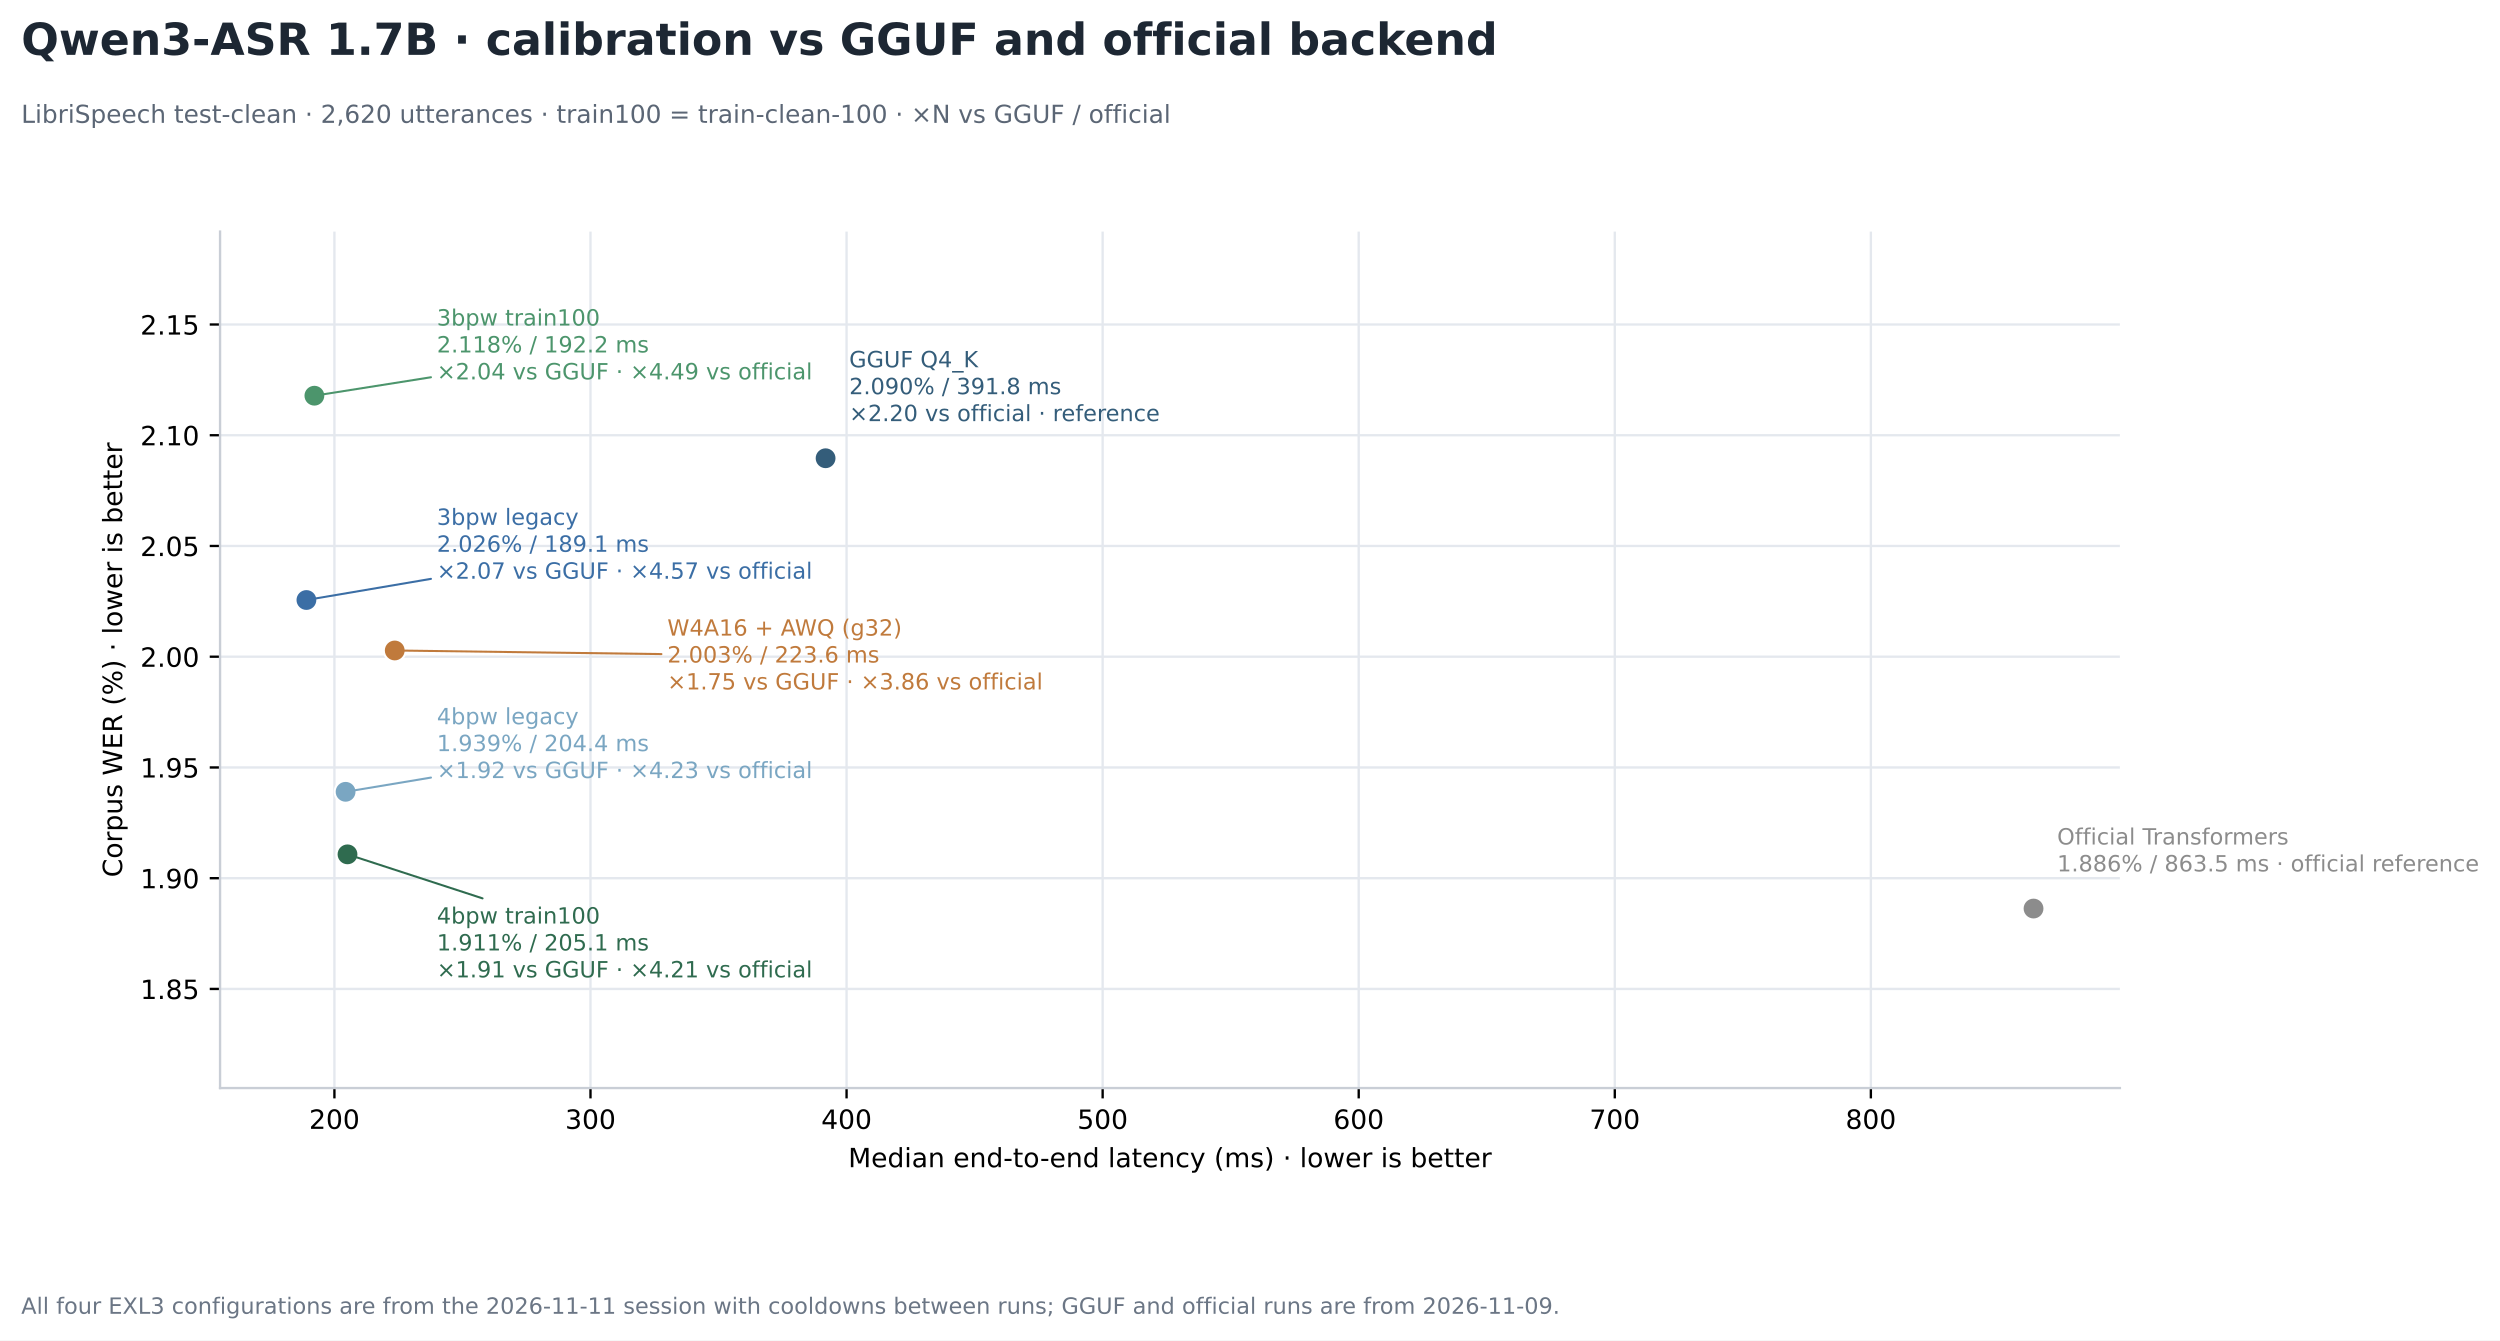
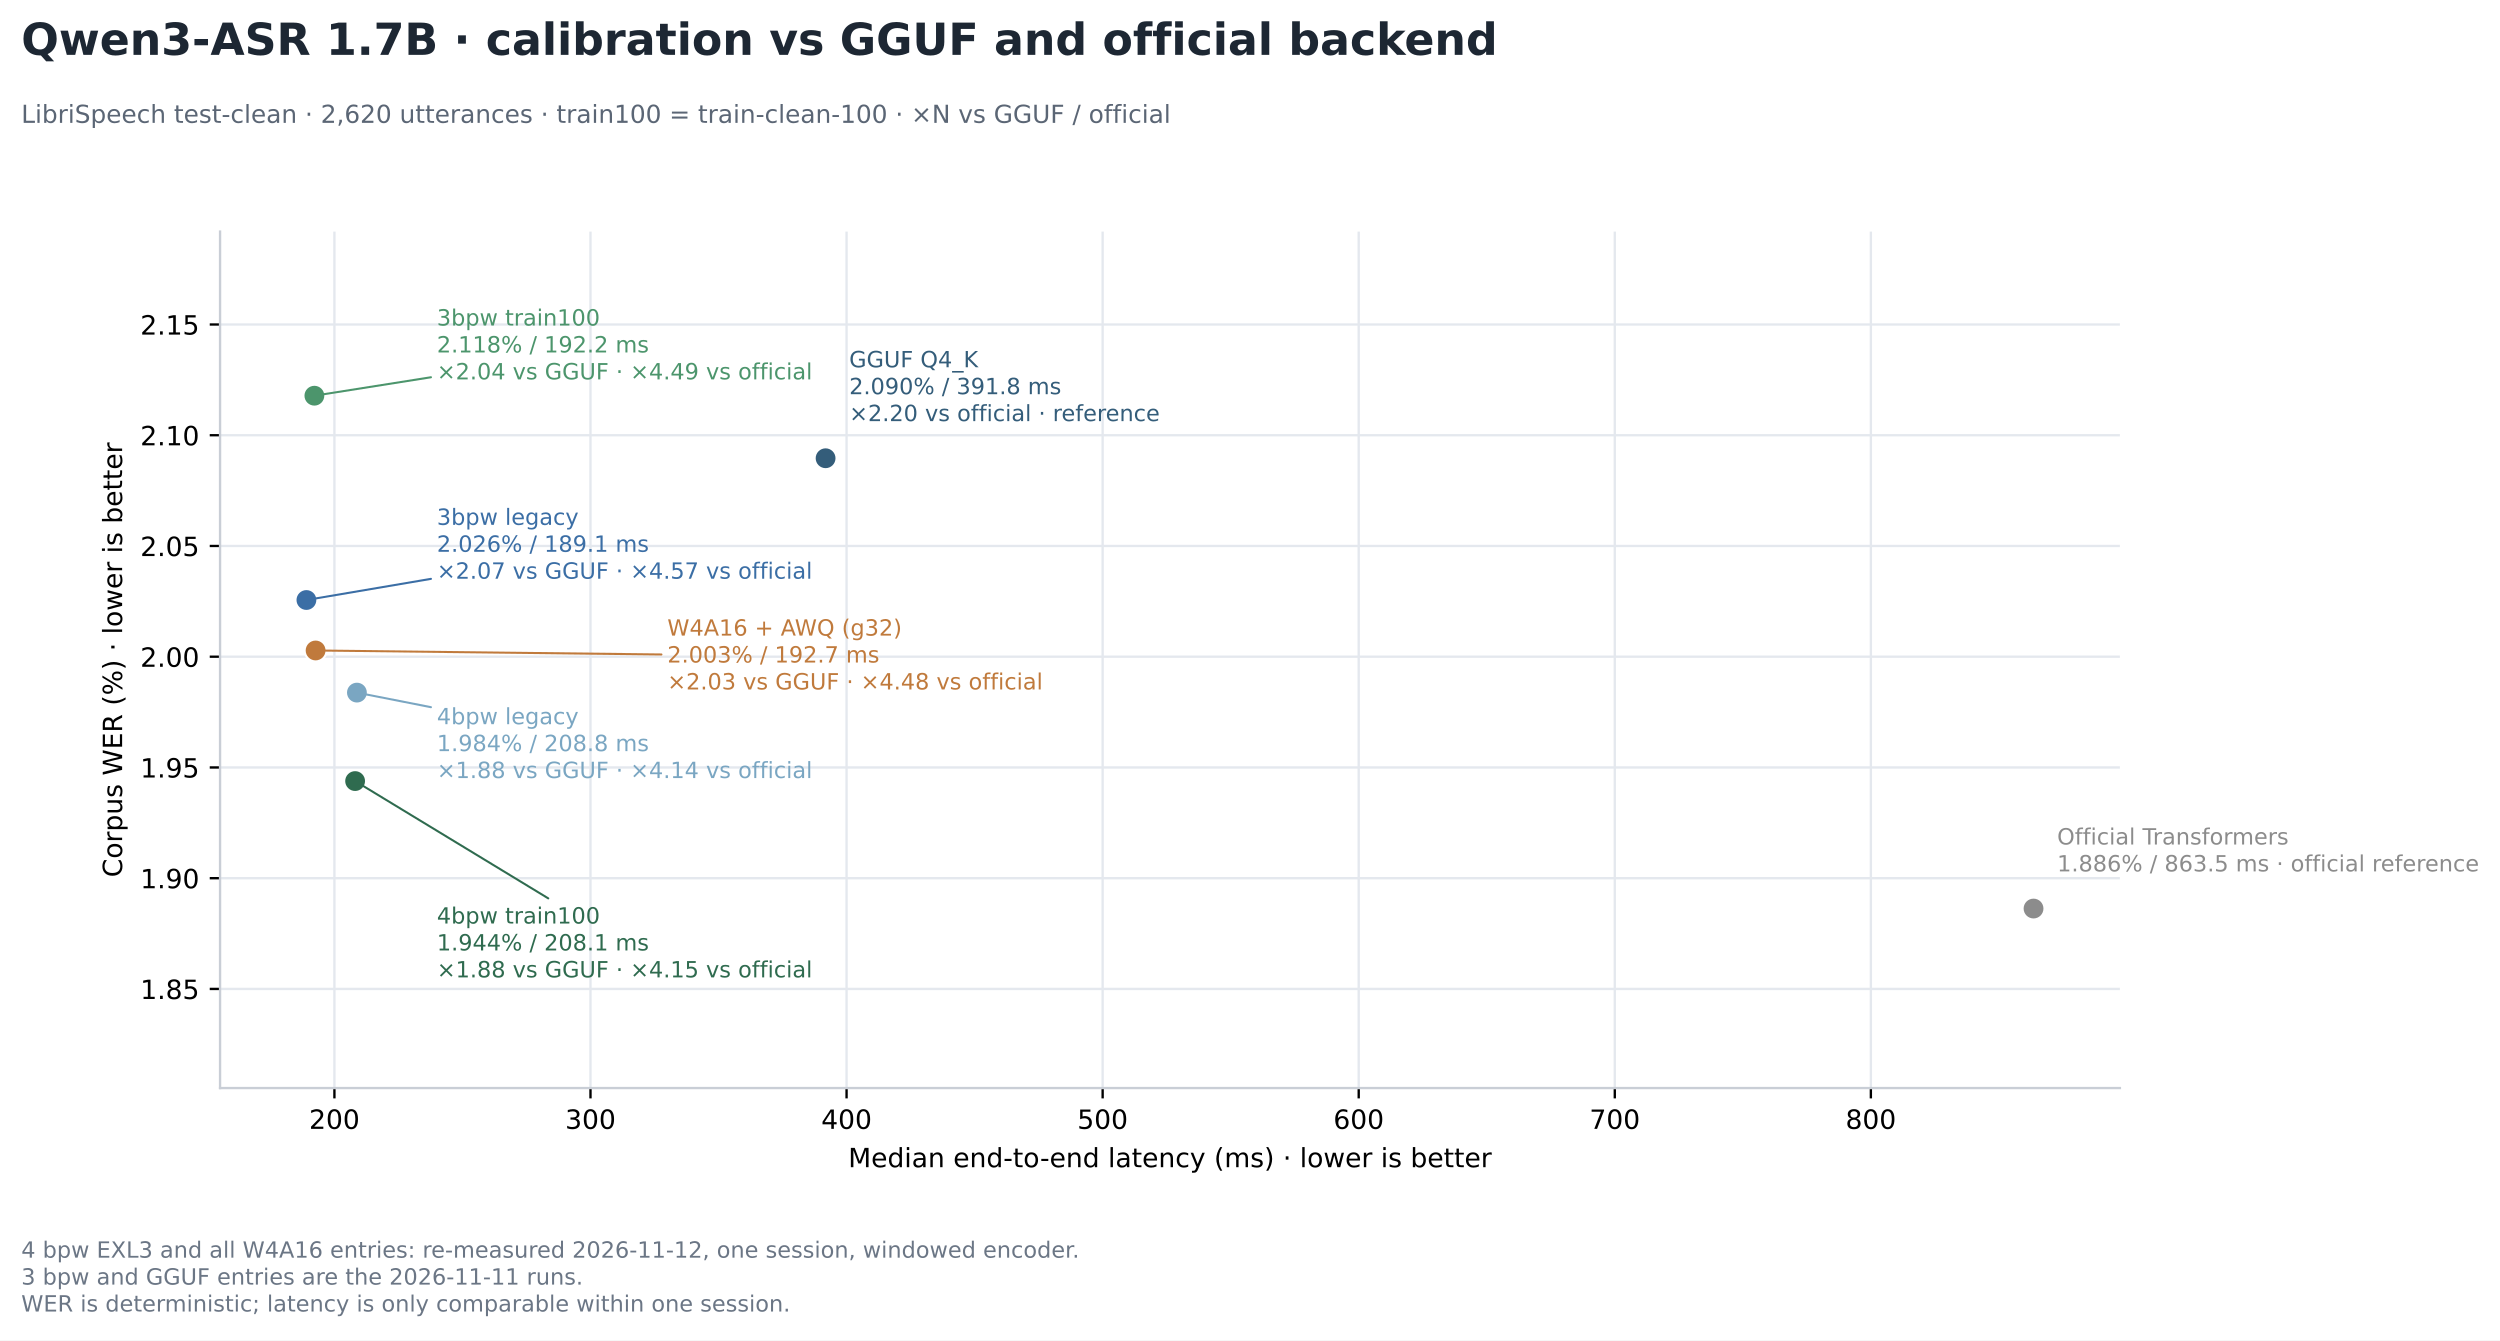
<svg xmlns="http://www.w3.org/2000/svg" xmlns:xlink="http://www.w3.org/1999/xlink" width="847.402pt" height="454.342pt" viewBox="0 0 847.402 454.342" version="1.1">
  <defs>
    <style type="text/css">*{stroke-linejoin: round; stroke-linecap: butt}</style>
  </defs>
  <g id="figure_1">
    <g id="patch_1">
      <path d="M 0 454.342 L 847.402 454.342 L 847.402 0 L 0 0 z " style="fill: #ffffff" />
    </g>
    <g id="axes_1">
      <g id="patch_2">
        <path d="M 74.592 368.806 L 718.56 368.806 L 718.56 78.502 L 74.592 78.502 z " style="fill: #ffffff" />
      </g>
      <g id="matplotlib.axis_1">
        <g id="xtick_1">
          <g id="line2d_1">
-             <path d="M 113.355 368.806 L 113.355 78.502 " clip-path="url(#p4ff00995fa)" style="fill: none; stroke: #e4e8ee; stroke-width: 0.8; stroke-linecap: square" />
+             <path d="M 113.355 368.806 L 113.355 78.502 " clip-path="url(#pdea7ee1d91)" style="fill: none; stroke: #e4e8ee; stroke-width: 0.8; stroke-linecap: square" />
          </g>
          <g id="line2d_2">
            <defs>
-               <path id="me2d67d2343" d="M 0 0 L 0 3.5 " style="stroke: #000000; stroke-width: 0.8" />
+               <path id="me19fcb3c6f" d="M 0 0 L 0 3.5 " style="stroke: #000000; stroke-width: 0.8" />
            </defs>
            <g>
-               <use xlink:href="#me2d67d2343" x="113.355" y="368.806" style="stroke: #000000; stroke-width: 0.8" />
+               <use xlink:href="#me19fcb3c6f" x="113.355" y="368.806" style="stroke: #000000; stroke-width: 0.8" />
            </g>
          </g>
          <g id="text_1">
            <text style="font-size: 9px; font-family: 'DejaVu Sans'; text-anchor: middle" x="113.355" y="382.644" transform="rotate(-0 113.3548 382.6435)">200</text>
          </g>
        </g>
        <g id="xtick_2">
          <g id="line2d_3">
-             <path d="M 200.154 368.806 L 200.154 78.502 " clip-path="url(#p4ff00995fa)" style="fill: none; stroke: #e4e8ee; stroke-width: 0.8; stroke-linecap: square" />
+             <path d="M 200.154 368.806 L 200.154 78.502 " clip-path="url(#pdea7ee1d91)" style="fill: none; stroke: #e4e8ee; stroke-width: 0.8; stroke-linecap: square" />
          </g>
          <g id="line2d_4">
            <g>
-               <use xlink:href="#me2d67d2343" x="200.154" y="368.806" style="stroke: #000000; stroke-width: 0.8" />
+               <use xlink:href="#me19fcb3c6f" x="200.154" y="368.806" style="stroke: #000000; stroke-width: 0.8" />
            </g>
          </g>
          <g id="text_2">
            <text style="font-size: 9px; font-family: 'DejaVu Sans'; text-anchor: middle" x="200.154" y="382.644" transform="rotate(-0 200.1539 382.6435)">300</text>
          </g>
        </g>
        <g id="xtick_3">
          <g id="line2d_5">
-             <path d="M 286.953 368.806 L 286.953 78.502 " clip-path="url(#p4ff00995fa)" style="fill: none; stroke: #e4e8ee; stroke-width: 0.8; stroke-linecap: square" />
+             <path d="M 286.953 368.806 L 286.953 78.502 " clip-path="url(#pdea7ee1d91)" style="fill: none; stroke: #e4e8ee; stroke-width: 0.8; stroke-linecap: square" />
          </g>
          <g id="line2d_6">
            <g>
-               <use xlink:href="#me2d67d2343" x="286.953" y="368.806" style="stroke: #000000; stroke-width: 0.8" />
+               <use xlink:href="#me19fcb3c6f" x="286.953" y="368.806" style="stroke: #000000; stroke-width: 0.8" />
            </g>
          </g>
          <g id="text_3">
            <text style="font-size: 9px; font-family: 'DejaVu Sans'; text-anchor: middle" x="286.953" y="382.644" transform="rotate(-0 286.9531 382.6435)">400</text>
          </g>
        </g>
        <g id="xtick_4">
          <g id="line2d_7">
-             <path d="M 373.752 368.806 L 373.752 78.502 " clip-path="url(#p4ff00995fa)" style="fill: none; stroke: #e4e8ee; stroke-width: 0.8; stroke-linecap: square" />
+             <path d="M 373.752 368.806 L 373.752 78.502 " clip-path="url(#pdea7ee1d91)" style="fill: none; stroke: #e4e8ee; stroke-width: 0.8; stroke-linecap: square" />
          </g>
          <g id="line2d_8">
            <g>
-               <use xlink:href="#me2d67d2343" x="373.752" y="368.806" style="stroke: #000000; stroke-width: 0.8" />
+               <use xlink:href="#me19fcb3c6f" x="373.752" y="368.806" style="stroke: #000000; stroke-width: 0.8" />
            </g>
          </g>
          <g id="text_4">
            <text style="font-size: 9px; font-family: 'DejaVu Sans'; text-anchor: middle" x="373.752" y="382.644" transform="rotate(-0 373.7522 382.6435)">500</text>
          </g>
        </g>
        <g id="xtick_5">
          <g id="line2d_9">
-             <path d="M 460.551 368.806 L 460.551 78.502 " clip-path="url(#p4ff00995fa)" style="fill: none; stroke: #e4e8ee; stroke-width: 0.8; stroke-linecap: square" />
+             <path d="M 460.551 368.806 L 460.551 78.502 " clip-path="url(#pdea7ee1d91)" style="fill: none; stroke: #e4e8ee; stroke-width: 0.8; stroke-linecap: square" />
          </g>
          <g id="line2d_10">
            <g>
-               <use xlink:href="#me2d67d2343" x="460.551" y="368.806" style="stroke: #000000; stroke-width: 0.8" />
+               <use xlink:href="#me19fcb3c6f" x="460.551" y="368.806" style="stroke: #000000; stroke-width: 0.8" />
            </g>
          </g>
          <g id="text_5">
            <text style="font-size: 9px; font-family: 'DejaVu Sans'; text-anchor: middle" x="460.551" y="382.644" transform="rotate(-0 460.5514 382.6435)">600</text>
          </g>
        </g>
        <g id="xtick_6">
          <g id="line2d_11">
-             <path d="M 547.351 368.806 L 547.351 78.502 " clip-path="url(#p4ff00995fa)" style="fill: none; stroke: #e4e8ee; stroke-width: 0.8; stroke-linecap: square" />
+             <path d="M 547.351 368.806 L 547.351 78.502 " clip-path="url(#pdea7ee1d91)" style="fill: none; stroke: #e4e8ee; stroke-width: 0.8; stroke-linecap: square" />
          </g>
          <g id="line2d_12">
            <g>
-               <use xlink:href="#me2d67d2343" x="547.351" y="368.806" style="stroke: #000000; stroke-width: 0.8" />
+               <use xlink:href="#me19fcb3c6f" x="547.351" y="368.806" style="stroke: #000000; stroke-width: 0.8" />
            </g>
          </g>
          <g id="text_6">
            <text style="font-size: 9px; font-family: 'DejaVu Sans'; text-anchor: middle" x="547.351" y="382.644" transform="rotate(-0 547.3505 382.6435)">700</text>
          </g>
        </g>
        <g id="xtick_7">
          <g id="line2d_13">
-             <path d="M 634.15 368.806 L 634.15 78.502 " clip-path="url(#p4ff00995fa)" style="fill: none; stroke: #e4e8ee; stroke-width: 0.8; stroke-linecap: square" />
+             <path d="M 634.15 368.806 L 634.15 78.502 " clip-path="url(#pdea7ee1d91)" style="fill: none; stroke: #e4e8ee; stroke-width: 0.8; stroke-linecap: square" />
          </g>
          <g id="line2d_14">
            <g>
-               <use xlink:href="#me2d67d2343" x="634.15" y="368.806" style="stroke: #000000; stroke-width: 0.8" />
+               <use xlink:href="#me19fcb3c6f" x="634.15" y="368.806" style="stroke: #000000; stroke-width: 0.8" />
            </g>
          </g>
          <g id="text_7">
            <text style="font-size: 9px; font-family: 'DejaVu Sans'; text-anchor: middle" x="634.15" y="382.644" transform="rotate(-0 634.1497 382.6435)">800</text>
          </g>
        </g>
        <g id="text_8">
          <text style="font-size: 9px; font-family: 'DejaVu Sans'; text-anchor: middle" x="396.576" y="395.644" transform="rotate(-0 396.576 395.6442)">Median end-to-end latency (ms) · lower is better</text>
        </g>
      </g>
      <g id="matplotlib.axis_2">
        <g id="ytick_1">
          <g id="line2d_15">
-             <path d="M 74.592 335.212 L 718.56 335.212 " clip-path="url(#p4ff00995fa)" style="fill: none; stroke: #e4e8ee; stroke-width: 0.8; stroke-linecap: square" />
+             <path d="M 74.592 335.212 L 718.56 335.212 " clip-path="url(#pdea7ee1d91)" style="fill: none; stroke: #e4e8ee; stroke-width: 0.8; stroke-linecap: square" />
          </g>
          <g id="line2d_16">
            <defs>
-               <path id="me13f978146" d="M 0 0 L -3.5 0 " style="stroke: #000000; stroke-width: 0.8" />
+               <path id="mc1f733ab98" d="M 0 0 L -3.5 0 " style="stroke: #000000; stroke-width: 0.8" />
            </defs>
            <g>
-               <use xlink:href="#me13f978146" x="74.592" y="335.212" style="stroke: #000000; stroke-width: 0.8" />
+               <use xlink:href="#mc1f733ab98" x="74.592" y="335.212" style="stroke: #000000; stroke-width: 0.8" />
            </g>
          </g>
          <g id="text_9">
            <text style="font-size: 9px; font-family: 'DejaVu Sans'; text-anchor: end" x="67.592" y="338.631" transform="rotate(-0 67.592 338.6307)">1.85</text>
          </g>
        </g>
        <g id="ytick_2">
          <g id="line2d_17">
-             <path d="M 74.592 297.675 L 718.56 297.675 " clip-path="url(#p4ff00995fa)" style="fill: none; stroke: #e4e8ee; stroke-width: 0.8; stroke-linecap: square" />
+             <path d="M 74.592 297.675 L 718.56 297.675 " clip-path="url(#pdea7ee1d91)" style="fill: none; stroke: #e4e8ee; stroke-width: 0.8; stroke-linecap: square" />
          </g>
          <g id="line2d_18">
            <g>
-               <use xlink:href="#me13f978146" x="74.592" y="297.675" style="stroke: #000000; stroke-width: 0.8" />
+               <use xlink:href="#mc1f733ab98" x="74.592" y="297.675" style="stroke: #000000; stroke-width: 0.8" />
            </g>
          </g>
          <g id="text_10">
            <text style="font-size: 9px; font-family: 'DejaVu Sans'; text-anchor: end" x="67.592" y="301.094" transform="rotate(-0 67.592 301.0937)">1.90</text>
          </g>
        </g>
        <g id="ytick_3">
          <g id="line2d_19">
-             <path d="M 74.592 260.138 L 718.56 260.138 " clip-path="url(#p4ff00995fa)" style="fill: none; stroke: #e4e8ee; stroke-width: 0.8; stroke-linecap: square" />
+             <path d="M 74.592 260.138 L 718.56 260.138 " clip-path="url(#pdea7ee1d91)" style="fill: none; stroke: #e4e8ee; stroke-width: 0.8; stroke-linecap: square" />
          </g>
          <g id="line2d_20">
            <g>
-               <use xlink:href="#me13f978146" x="74.592" y="260.138" style="stroke: #000000; stroke-width: 0.8" />
+               <use xlink:href="#mc1f733ab98" x="74.592" y="260.138" style="stroke: #000000; stroke-width: 0.8" />
            </g>
          </g>
          <g id="text_11">
            <text style="font-size: 9px; font-family: 'DejaVu Sans'; text-anchor: end" x="67.592" y="263.557" transform="rotate(-0 67.592 263.5567)">1.95</text>
          </g>
        </g>
        <g id="ytick_4">
          <g id="line2d_21">
-             <path d="M 74.592 222.601 L 718.56 222.601 " clip-path="url(#p4ff00995fa)" style="fill: none; stroke: #e4e8ee; stroke-width: 0.8; stroke-linecap: square" />
+             <path d="M 74.592 222.601 L 718.56 222.601 " clip-path="url(#pdea7ee1d91)" style="fill: none; stroke: #e4e8ee; stroke-width: 0.8; stroke-linecap: square" />
          </g>
          <g id="line2d_22">
            <g>
-               <use xlink:href="#me13f978146" x="74.592" y="222.601" style="stroke: #000000; stroke-width: 0.8" />
+               <use xlink:href="#mc1f733ab98" x="74.592" y="222.601" style="stroke: #000000; stroke-width: 0.8" />
            </g>
          </g>
          <g id="text_12">
            <text style="font-size: 9px; font-family: 'DejaVu Sans'; text-anchor: end" x="67.592" y="226.02" transform="rotate(-0 67.592 226.0197)">2.00</text>
          </g>
        </g>
        <g id="ytick_5">
          <g id="line2d_23">
-             <path d="M 74.592 185.064 L 718.56 185.064 " clip-path="url(#p4ff00995fa)" style="fill: none; stroke: #e4e8ee; stroke-width: 0.8; stroke-linecap: square" />
+             <path d="M 74.592 185.064 L 718.56 185.064 " clip-path="url(#pdea7ee1d91)" style="fill: none; stroke: #e4e8ee; stroke-width: 0.8; stroke-linecap: square" />
          </g>
          <g id="line2d_24">
            <g>
-               <use xlink:href="#me13f978146" x="74.592" y="185.064" style="stroke: #000000; stroke-width: 0.8" />
+               <use xlink:href="#mc1f733ab98" x="74.592" y="185.064" style="stroke: #000000; stroke-width: 0.8" />
            </g>
          </g>
          <g id="text_13">
            <text style="font-size: 9px; font-family: 'DejaVu Sans'; text-anchor: end" x="67.592" y="188.483" transform="rotate(-0 67.592 188.4827)">2.05</text>
          </g>
        </g>
        <g id="ytick_6">
          <g id="line2d_25">
-             <path d="M 74.592 147.527 L 718.56 147.527 " clip-path="url(#p4ff00995fa)" style="fill: none; stroke: #e4e8ee; stroke-width: 0.8; stroke-linecap: square" />
+             <path d="M 74.592 147.527 L 718.56 147.527 " clip-path="url(#pdea7ee1d91)" style="fill: none; stroke: #e4e8ee; stroke-width: 0.8; stroke-linecap: square" />
          </g>
          <g id="line2d_26">
            <g>
-               <use xlink:href="#me13f978146" x="74.592" y="147.527" style="stroke: #000000; stroke-width: 0.8" />
+               <use xlink:href="#mc1f733ab98" x="74.592" y="147.527" style="stroke: #000000; stroke-width: 0.8" />
            </g>
          </g>
          <g id="text_14">
            <text style="font-size: 9px; font-family: 'DejaVu Sans'; text-anchor: end" x="67.592" y="150.946" transform="rotate(-0 67.592 150.9457)">2.10</text>
          </g>
        </g>
        <g id="ytick_7">
          <g id="line2d_27">
-             <path d="M 74.592 109.99 L 718.56 109.99 " clip-path="url(#p4ff00995fa)" style="fill: none; stroke: #e4e8ee; stroke-width: 0.8; stroke-linecap: square" />
+             <path d="M 74.592 109.99 L 718.56 109.99 " clip-path="url(#pdea7ee1d91)" style="fill: none; stroke: #e4e8ee; stroke-width: 0.8; stroke-linecap: square" />
          </g>
          <g id="line2d_28">
            <g>
-               <use xlink:href="#me13f978146" x="74.592" y="109.99" style="stroke: #000000; stroke-width: 0.8" />
+               <use xlink:href="#mc1f733ab98" x="74.592" y="109.99" style="stroke: #000000; stroke-width: 0.8" />
            </g>
          </g>
          <g id="text_15">
            <text style="font-size: 9px; font-family: 'DejaVu Sans'; text-anchor: end" x="67.592" y="113.409" transform="rotate(-0 67.592 113.4087)">2.15</text>
          </g>
        </g>
        <g id="text_16">
          <text style="font-size: 9px; font-family: 'DejaVu Sans'; text-anchor: middle" x="41.391" y="223.654" transform="rotate(-90 41.39083 223.6537)">Corpus WER (%) · lower is better</text>
        </g>
      </g>
      <g id="patch_3">
        <path d="M 74.592 368.806 L 74.592 78.502 " style="fill: none; stroke: #c9ced6; stroke-width: 0.8; stroke-linejoin: miter; stroke-linecap: square" />
      </g>
      <g id="patch_4">
        <path d="M 74.592 368.806 L 718.56 368.806 " style="fill: none; stroke: #c9ced6; stroke-width: 0.8; stroke-linejoin: miter; stroke-linecap: square" />
      </g>
      <g id="PathCollection_1">
        <defs>
-           <path id="m84be3fb1b8" d="M 0 3.708 C 0.983 3.708 1.927 3.317 2.622 2.622 C 3.317 1.927 3.708 0.983 3.708 0 C 3.708 -0.983 3.317 -1.927 2.622 -2.622 C 1.927 -3.317 0.983 -3.708 0 -3.708 C -0.983 -3.708 -1.927 -3.317 -2.622 -2.622 C -3.317 -1.927 -3.708 -0.983 -3.708 0 C -3.708 0.983 -3.317 1.927 -2.622 2.622 C -1.927 3.317 -0.983 3.708 0 3.708 z " style="stroke: #ffffff; stroke-width: 0.7" />
-         </defs>
-         <g clip-path="url(#p4ff00995fa)">
-           <use xlink:href="#m84be3fb1b8" x="103.863" y="203.38" style="fill: #3b6ea5; stroke: #ffffff; stroke-width: 0.7" />
+           <path id="m3c19fbc01d" d="M 0 3.708 C 0.983 3.708 1.927 3.317 2.622 2.622 C 3.317 1.927 3.708 0.983 3.708 0 C 3.708 -0.983 3.317 -1.927 2.622 -2.622 C 1.927 -3.317 0.983 -3.708 0 -3.708 C -0.983 -3.708 -1.927 -3.317 -2.622 -2.622 C -3.317 -1.927 -3.708 -0.983 -3.708 0 C -3.708 0.983 -3.317 1.927 -2.622 2.622 C -1.927 3.317 -0.983 3.708 0 3.708 z " style="stroke: #ffffff; stroke-width: 0.7" />
+         </defs>
+         <g clip-path="url(#pdea7ee1d91)">
+           <use xlink:href="#m3c19fbc01d" x="103.863" y="203.38" style="fill: #3b6ea5; stroke: #ffffff; stroke-width: 0.7" />
        </g>
      </g>
      <g id="patch_5">
        <path d="M 146.073 196.208 Q 126.448 199.542 106.823 202.877 " style="fill: none; stroke: #3b6ea5; stroke-width: 0.7; stroke-linecap: round" />
      </g>
      <g id="text_17">
        <text style="font-size: 7.6px; font-family: 'DejaVu Sans'; fill: #3b6ea5" transform="translate(148.0745 177.9165)">3bpw legacy</text>
        <text style="font-size: 7.6px; font-family: 'DejaVu Sans'; fill: #3b6ea5" transform="translate(148.0745 187.038)">2.026% / 189.1 ms</text>
        <text style="font-size: 7.6px; font-family: 'DejaVu Sans'; fill: #3b6ea5" transform="translate(148.0745 196.1601)">×2.07 vs GGUF · ×4.57 vs official</text>
      </g>
      <g id="PathCollection_2">
        <defs>
-           <path id="mc95ffe3e2b" d="M 0 3.708 C 0.983 3.708 1.927 3.317 2.622 2.622 C 3.317 1.927 3.708 0.983 3.708 0 C 3.708 -0.983 3.317 -1.927 2.622 -2.622 C 1.927 -3.317 0.983 -3.708 0 -3.708 C -0.983 -3.708 -1.927 -3.317 -2.622 -2.622 C -3.317 -1.927 -3.708 -0.983 -3.708 0 C -3.708 0.983 -3.317 1.927 -2.622 2.622 C -1.927 3.317 -0.983 3.708 0 3.708 z " style="stroke: #ffffff; stroke-width: 0.7" />
-         </defs>
-         <g clip-path="url(#p4ff00995fa)">
-           <use xlink:href="#mc95ffe3e2b" x="106.564" y="134.129" style="fill: #4c956c; stroke: #ffffff; stroke-width: 0.7" />
+           <path id="m198f8a8655" d="M 0 3.708 C 0.983 3.708 1.927 3.317 2.622 2.622 C 3.317 1.927 3.708 0.983 3.708 0 C 3.708 -0.983 3.317 -1.927 2.622 -2.622 C 1.927 -3.317 0.983 -3.708 0 -3.708 C -0.983 -3.708 -1.927 -3.317 -2.622 -2.622 C -3.317 -1.927 -3.708 -0.983 -3.708 0 C -3.708 0.983 -3.317 1.927 -2.622 2.622 C -1.927 3.317 -0.983 3.708 0 3.708 z " style="stroke: #ffffff; stroke-width: 0.7" />
+         </defs>
+         <g clip-path="url(#pdea7ee1d91)">
+           <use xlink:href="#m198f8a8655" x="106.564" y="134.129" style="fill: #4c956c; stroke: #ffffff; stroke-width: 0.7" />
        </g>
      </g>
      <g id="patch_6">
        <path d="M 146.074 127.876 Q 127.802 130.768 109.53 133.659 " style="fill: none; stroke: #4c956c; stroke-width: 0.7; stroke-linecap: round" />
      </g>
      <g id="text_18">
        <text style="font-size: 7.6px; font-family: 'DejaVu Sans'; fill: #4c956c" transform="translate(148.0745 110.3499)">3bpw train100</text>
        <text style="font-size: 7.6px; font-family: 'DejaVu Sans'; fill: #4c956c" transform="translate(148.0745 119.4714)">2.118% / 192.2 ms</text>
        <text style="font-size: 7.6px; font-family: 'DejaVu Sans'; fill: #4c956c" transform="translate(148.0745 128.5935)">×2.04 vs GGUF · ×4.49 vs official</text>
      </g>
      <g id="PathCollection_3">
        <defs>
-           <path id="md30b943faa" d="M 0 3.708 C 0.983 3.708 1.927 3.317 2.622 2.622 C 3.317 1.927 3.708 0.983 3.708 0 C 3.708 -0.983 3.317 -1.927 2.622 -2.622 C 1.927 -3.317 0.983 -3.708 0 -3.708 C -0.983 -3.708 -1.927 -3.317 -2.622 -2.622 C -3.317 -1.927 -3.708 -0.983 -3.708 0 C -3.708 0.983 -3.317 1.927 -2.622 2.622 C -1.927 3.317 -0.983 3.708 0 3.708 z " style="stroke: #ffffff; stroke-width: 0.7" />
-         </defs>
-         <g clip-path="url(#p4ff00995fa)">
-           <use xlink:href="#md30b943faa" x="117.143" y="268.391" style="fill: #7aa6c2; stroke: #ffffff; stroke-width: 0.7" />
+           <path id="ma4094a0270" d="M 0 3.708 C 0.983 3.708 1.927 3.317 2.622 2.622 C 3.317 1.927 3.708 0.983 3.708 0 C 3.708 -0.983 3.317 -1.927 2.622 -2.622 C 1.927 -3.317 0.983 -3.708 0 -3.708 C -0.983 -3.708 -1.927 -3.317 -2.622 -2.622 C -3.317 -1.927 -3.708 -0.983 -3.708 0 C -3.708 0.983 -3.317 1.927 -2.622 2.622 C -1.927 3.317 -0.983 3.708 0 3.708 z " style="stroke: #ffffff; stroke-width: 0.7" />
+         </defs>
+         <g clip-path="url(#pdea7ee1d91)">
+           <use xlink:href="#ma4094a0270" x="120.981" y="234.767" style="fill: #7aa6c2; stroke: #ffffff; stroke-width: 0.7" />
        </g>
      </g>
      <g id="patch_7">
-         <path d="M 146.077 263.567 Q 133.088 265.732 120.099 267.898 " style="fill: none; stroke: #7aa6c2; stroke-width: 0.7; stroke-linecap: round" />
+         <path d="M 146.072 239.71 Q 134.999 237.528 123.925 235.346 " style="fill: none; stroke: #7aa6c2; stroke-width: 0.7; stroke-linecap: round" />
      </g>
      <g id="text_19">
        <text style="font-size: 7.6px; font-family: 'DejaVu Sans'; fill: #7aa6c2" transform="translate(148.0745 245.4831)">4bpw legacy</text>
-         <text style="font-size: 7.6px; font-family: 'DejaVu Sans'; fill: #7aa6c2" transform="translate(148.0745 254.6046)">1.939% / 204.4 ms</text>
-         <text style="font-size: 7.6px; font-family: 'DejaVu Sans'; fill: #7aa6c2" transform="translate(148.0745 263.7266)">×1.92 vs GGUF · ×4.23 vs official</text>
+         <text style="font-size: 7.6px; font-family: 'DejaVu Sans'; fill: #7aa6c2" transform="translate(148.0745 254.6046)">1.984% / 208.8 ms</text>
+         <text style="font-size: 7.6px; font-family: 'DejaVu Sans'; fill: #7aa6c2" transform="translate(148.0745 263.7266)">×1.88 vs GGUF · ×4.14 vs official</text>
      </g>
      <g id="PathCollection_4">
        <defs>
-           <path id="mfbe682fe26" d="M 0 3.708 C 0.983 3.708 1.927 3.317 2.622 2.622 C 3.317 1.927 3.708 0.983 3.708 0 C 3.708 -0.983 3.317 -1.927 2.622 -2.622 C 1.927 -3.317 0.983 -3.708 0 -3.708 C -0.983 -3.708 -1.927 -3.317 -2.622 -2.622 C -3.317 -1.927 -3.708 -0.983 -3.708 0 C -3.708 0.983 -3.317 1.927 -2.622 2.622 C -1.927 3.317 -0.983 3.708 0 3.708 z " style="stroke: #ffffff; stroke-width: 0.7" />
-         </defs>
-         <g clip-path="url(#p4ff00995fa)">
-           <use xlink:href="#mfbe682fe26" x="117.79" y="289.591" style="fill: #2f6b4f; stroke: #ffffff; stroke-width: 0.7" />
+           <path id="m7975c230f9" d="M 0 3.708 C 0.983 3.708 1.927 3.317 2.622 2.622 C 3.317 1.927 3.708 0.983 3.708 0 C 3.708 -0.983 3.317 -1.927 2.622 -2.622 C 1.927 -3.317 0.983 -3.708 0 -3.708 C -0.983 -3.708 -1.927 -3.317 -2.622 -2.622 C -3.317 -1.927 -3.708 -0.983 -3.708 0 C -3.708 0.983 -3.317 1.927 -2.622 2.622 C -1.927 3.317 -0.983 3.708 0 3.708 z " style="stroke: #ffffff; stroke-width: 0.7" />
+         </defs>
+         <g clip-path="url(#pdea7ee1d91)">
+           <use xlink:href="#m7975c230f9" x="120.373" y="264.753" style="fill: #2f6b4f; stroke: #ffffff; stroke-width: 0.7" />
        </g>
      </g>
      <g id="patch_8">
-         <path d="M 163.559 304.514 Q 142.101 297.517 120.642 290.521 " style="fill: none; stroke: #2f6b4f; stroke-width: 0.7; stroke-linecap: round" />
+         <path d="M 185.838 304.514 Q 154.386 285.411 122.934 266.308 " style="fill: none; stroke: #2f6b4f; stroke-width: 0.7; stroke-linecap: round" />
      </g>
      <g id="text_20">
        <text style="font-size: 7.6px; font-family: 'DejaVu Sans'; fill: #2f6b4f" transform="translate(148.0745 313.0497)">4bpw train100</text>
-         <text style="font-size: 7.6px; font-family: 'DejaVu Sans'; fill: #2f6b4f" transform="translate(148.0745 322.1712)">1.911% / 205.1 ms</text>
-         <text style="font-size: 7.6px; font-family: 'DejaVu Sans'; fill: #2f6b4f" transform="translate(148.0745 331.2932)">×1.91 vs GGUF · ×4.21 vs official</text>
+         <text style="font-size: 7.6px; font-family: 'DejaVu Sans'; fill: #2f6b4f" transform="translate(148.0745 322.1712)">1.944% / 208.1 ms</text>
+         <text style="font-size: 7.6px; font-family: 'DejaVu Sans'; fill: #2f6b4f" transform="translate(148.0745 331.2932)">×1.88 vs GGUF · ×4.15 vs official</text>
      </g>
      <g id="PathCollection_5">
        <defs>
-           <path id="m33bc566713" d="M 0 3.708 C 0.983 3.708 1.927 3.317 2.622 2.622 C 3.317 1.927 3.708 0.983 3.708 0 C 3.708 -0.983 3.317 -1.927 2.622 -2.622 C 1.927 -3.317 0.983 -3.708 0 -3.708 C -0.983 -3.708 -1.927 -3.317 -2.622 -2.622 C -3.317 -1.927 -3.708 -0.983 -3.708 0 C -3.708 0.983 -3.317 1.927 -2.622 2.622 C -1.927 3.317 -0.983 3.708 0 3.708 z " style="stroke: #ffffff; stroke-width: 0.7" />
-         </defs>
-         <g clip-path="url(#p4ff00995fa)">
-           <use xlink:href="#m33bc566713" x="133.804" y="220.487" style="fill: #c07a3c; stroke: #ffffff; stroke-width: 0.7" />
+           <path id="m868ccc8558" d="M 0 3.708 C 0.983 3.708 1.927 3.317 2.622 2.622 C 3.317 1.927 3.708 0.983 3.708 0 C 3.708 -0.983 3.317 -1.927 2.622 -2.622 C 1.927 -3.317 0.983 -3.708 0 -3.708 C -0.983 -3.708 -1.927 -3.317 -2.622 -2.622 C -3.317 -1.927 -3.708 -0.983 -3.708 0 C -3.708 0.983 -3.317 1.927 -2.622 2.622 C -1.927 3.317 -0.983 3.708 0 3.708 z " style="stroke: #ffffff; stroke-width: 0.7" />
+         </defs>
+         <g clip-path="url(#pdea7ee1d91)">
+           <use xlink:href="#m868ccc8558" x="106.976" y="220.487" style="fill: #c07a3c; stroke: #ffffff; stroke-width: 0.7" />
        </g>
      </g>
      <g id="patch_9">
-         <path d="M 224.192 221.712 Q 180.497 221.12 136.802 220.528 " style="fill: none; stroke: #c07a3c; stroke-width: 0.7; stroke-linecap: round" />
+         <path d="M 224.193 221.843 Q 167.085 221.182 109.977 220.522 " style="fill: none; stroke: #c07a3c; stroke-width: 0.7; stroke-linecap: round" />
      </g>
      <g id="text_21">
        <text style="font-size: 7.6px; font-family: 'DejaVu Sans'; fill: #c07a3c" transform="translate(226.1937 215.4532)">W4A16 + AWQ (g32)</text>
-         <text style="font-size: 7.6px; font-family: 'DejaVu Sans'; fill: #c07a3c" transform="translate(226.1937 224.5747)">2.003% / 223.6 ms</text>
-         <text style="font-size: 7.6px; font-family: 'DejaVu Sans'; fill: #c07a3c" transform="translate(226.1937 233.6968)">×1.75 vs GGUF · ×3.86 vs official</text>
+         <text style="font-size: 7.6px; font-family: 'DejaVu Sans'; fill: #c07a3c" transform="translate(226.1937 224.5747)">2.003% / 192.7 ms</text>
+         <text style="font-size: 7.6px; font-family: 'DejaVu Sans'; fill: #c07a3c" transform="translate(226.1937 233.6968)">×2.03 vs GGUF · ×4.48 vs official</text>
      </g>
      <g id="PathCollection_6">
        <defs>
-           <path id="m0ac4f4e048" d="M 0 3.708 C 0.983 3.708 1.927 3.317 2.622 2.622 C 3.317 1.927 3.708 0.983 3.708 0 C 3.708 -0.983 3.317 -1.927 2.622 -2.622 C 1.927 -3.317 0.983 -3.708 0 -3.708 C -0.983 -3.708 -1.927 -3.317 -2.622 -2.622 C -3.317 -1.927 -3.708 -0.983 -3.708 0 C -3.708 0.983 -3.317 1.927 -2.622 2.622 C -1.927 3.317 -0.983 3.708 0 3.708 z " style="stroke: #ffffff; stroke-width: 0.7" />
-         </defs>
-         <g clip-path="url(#p4ff00995fa)">
-           <use xlink:href="#m0ac4f4e048" x="279.843" y="155.328" style="fill: #345d7a; stroke: #ffffff; stroke-width: 0.7" />
+           <path id="mc6ddeefacd" d="M 0 3.708 C 0.983 3.708 1.927 3.317 2.622 2.622 C 3.317 1.927 3.708 0.983 3.708 0 C 3.708 -0.983 3.317 -1.927 2.622 -2.622 C 1.927 -3.317 0.983 -3.708 0 -3.708 C -0.983 -3.708 -1.927 -3.317 -2.622 -2.622 C -3.317 -1.927 -3.708 -0.983 -3.708 0 C -3.708 0.983 -3.317 1.927 -2.622 2.622 C -1.927 3.317 -0.983 3.708 0 3.708 z " style="stroke: #ffffff; stroke-width: 0.7" />
+         </defs>
+         <g clip-path="url(#pdea7ee1d91)">
+           <use xlink:href="#mc6ddeefacd" x="279.843" y="155.328" style="fill: #345d7a; stroke: #ffffff; stroke-width: 0.7" />
        </g>
      </g>
      <g id="text_22">
        <text style="font-size: 7.6px; font-family: 'DejaVu Sans'; fill: #345d7a" transform="translate(287.8429 124.498)">GGUF Q4_K</text>
        <text style="font-size: 7.6px; font-family: 'DejaVu Sans'; fill: #345d7a" transform="translate(287.8429 133.6195)">2.090% / 391.8 ms</text>
        <text style="font-size: 7.6px; font-family: 'DejaVu Sans'; fill: #345d7a" transform="translate(287.8429 142.7416)">×2.20 vs official · reference</text>
      </g>
      <g id="PathCollection_7">
        <defs>
-           <path id="m956e6eff29" d="M 0 3.708 C 0.983 3.708 1.927 3.317 2.622 2.622 C 3.317 1.927 3.708 0.983 3.708 0 C 3.708 -0.983 3.317 -1.927 2.622 -2.622 C 1.927 -3.317 0.983 -3.708 0 -3.708 C -0.983 -3.708 -1.927 -3.317 -2.622 -2.622 C -3.317 -1.927 -3.708 -0.983 -3.708 0 C -3.708 0.983 -3.317 1.927 -2.622 2.622 C -1.927 3.317 -0.983 3.708 0 3.708 z " style="stroke: #ffffff; stroke-width: 0.7" />
-         </defs>
-         <g clip-path="url(#p4ff00995fa)">
-           <use xlink:href="#m956e6eff29" x="689.289" y="307.964" style="fill: #8c8c8c; stroke: #ffffff; stroke-width: 0.7" />
+           <path id="m71a64b0d50" d="M 0 3.708 C 0.983 3.708 1.927 3.317 2.622 2.622 C 3.317 1.927 3.708 0.983 3.708 0 C 3.708 -0.983 3.317 -1.927 2.622 -2.622 C 1.927 -3.317 0.983 -3.708 0 -3.708 C -0.983 -3.708 -1.927 -3.317 -2.622 -2.622 C -3.317 -1.927 -3.708 -0.983 -3.708 0 C -3.708 0.983 -3.317 1.927 -2.622 2.622 C -1.927 3.317 -0.983 3.708 0 3.708 z " style="stroke: #ffffff; stroke-width: 0.7" />
+         </defs>
+         <g clip-path="url(#pdea7ee1d91)">
+           <use xlink:href="#m71a64b0d50" x="689.289" y="307.964" style="fill: #8c8c8c; stroke: #ffffff; stroke-width: 0.7" />
        </g>
      </g>
      <g id="text_23">
        <text style="font-size: 7.6px; font-family: 'DejaVu Sans'; fill: #8c8c8c" transform="translate(697.2887 286.2549)">Official Transformers</text>
        <text style="font-size: 7.6px; font-family: 'DejaVu Sans'; fill: #8c8c8c" transform="translate(697.2887 295.377)">1.886% / 863.5 ms · official reference</text>
      </g>
    </g>
    <g id="text_24">
      <text style="font-weight: 700; font-size: 15px; font-family: 'DejaVu Sans'; text-anchor: start; fill: #1d2733" x="7.2" y="18.598" transform="rotate(-0 7.2 18.59766)">Qwen3-ASR 1.7B · calibration vs GGUF and official backend</text>
    </g>
    <g id="text_25">
      <text style="font-size: 8.4px; font-family: 'DejaVu Sans'; text-anchor: start; fill: #5b6675" x="7.2" y="41.638" transform="rotate(-0 7.2 41.63766)">LibriSpeech test-clean · 2,620 utterances · train100 = train-clean-100 · ×N vs GGUF / official</text>
    </g>
    <g id="text_26">
-       <text style="font-size: 7.6px; font-family: 'DejaVu Sans'; text-anchor: start; fill: #6b7685" x="7.2" y="445.316" transform="rotate(-0 7.2 445.3159)">All four EXL3 configurations are from the 2026-11-11 session with cooldowns between runs; GGUF and official runs are from 2026-11-09.</text>
+       <text style="font-size: 7.6px; font-family: 'DejaVu Sans'; fill: #6b7685" transform="translate(7.2 426.311)">4 bpw EXL3 and all W4A16 entries: re-measured 2026-11-12, one session, windowed encoder.</text>
+       <text style="font-size: 7.6px; font-family: 'DejaVu Sans'; fill: #6b7685" transform="translate(7.2 435.4331)">3 bpw and GGUF entries are the 2026-11-11 runs.</text>
+       <text style="font-size: 7.6px; font-family: 'DejaVu Sans'; fill: #6b7685" transform="translate(7.2 444.5551)">WER is deterministic; latency is only comparable within one session.</text>
    </g>
  </g>
  <defs>
-     <clipPath id="p4ff00995fa">
+     <clipPath id="pdea7ee1d91">
      <rect x="74.592" y="78.502" width="643.968" height="290.304" />
    </clipPath>
  </defs>
</svg>
